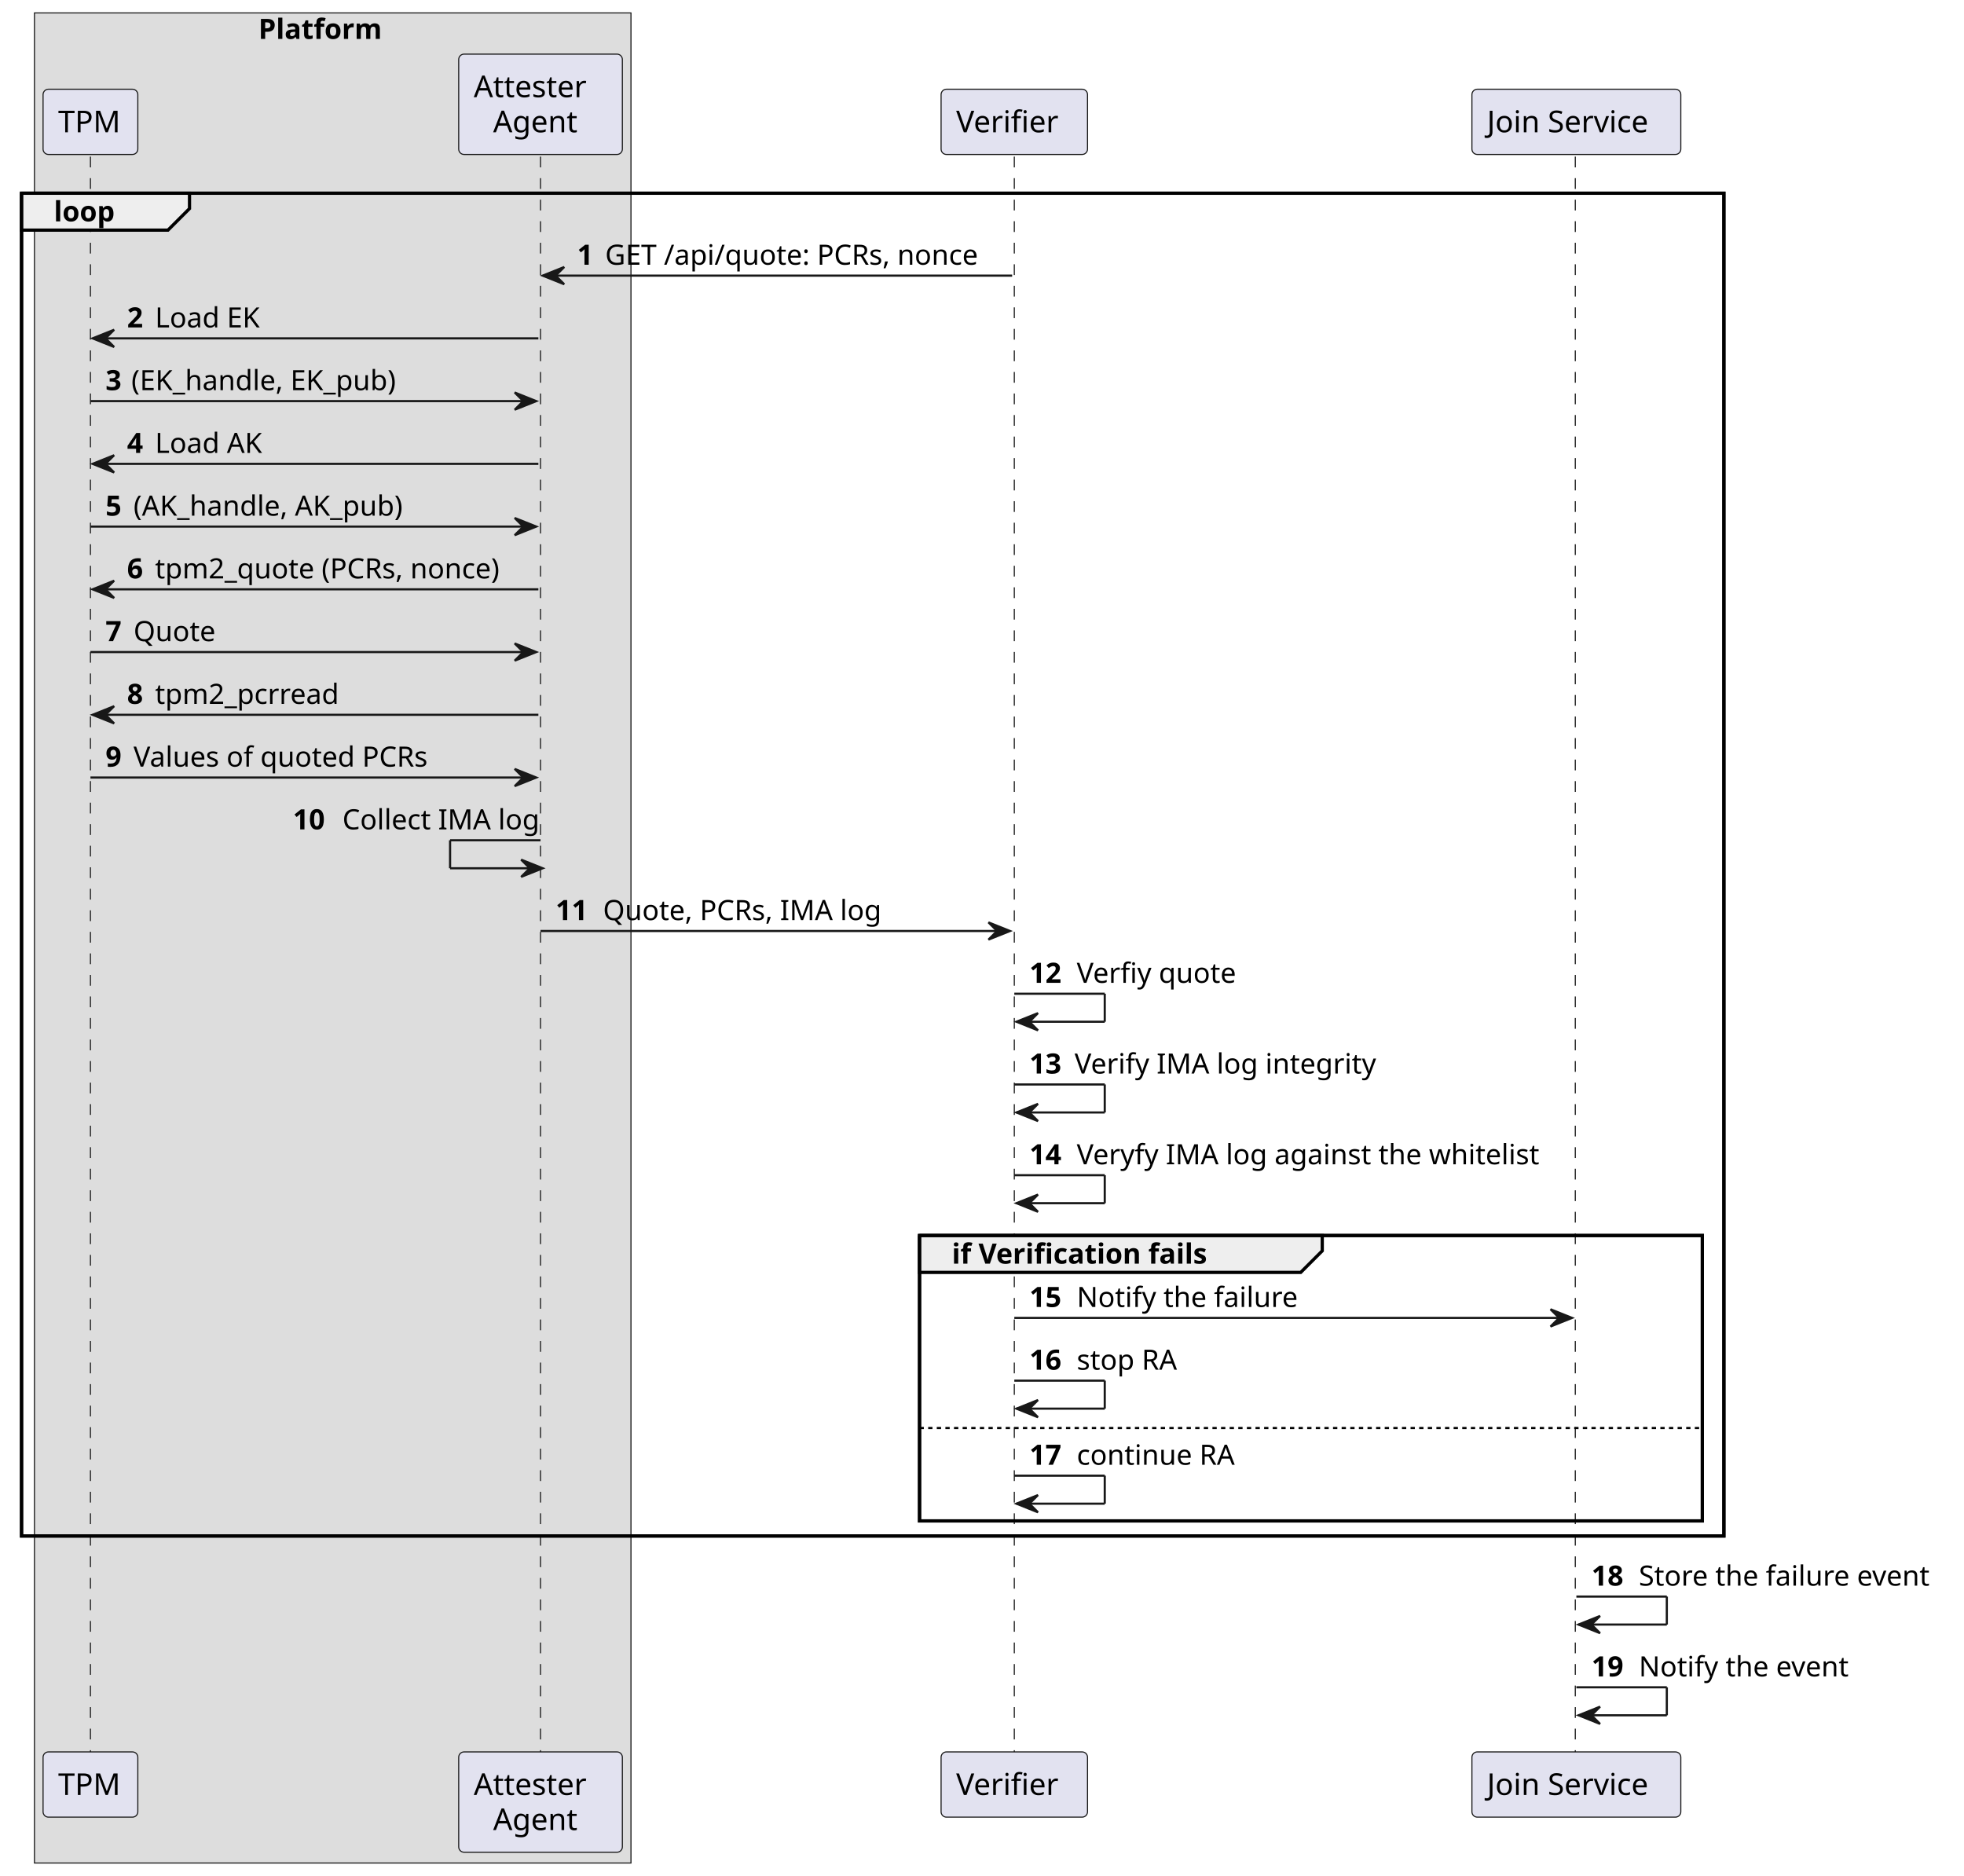
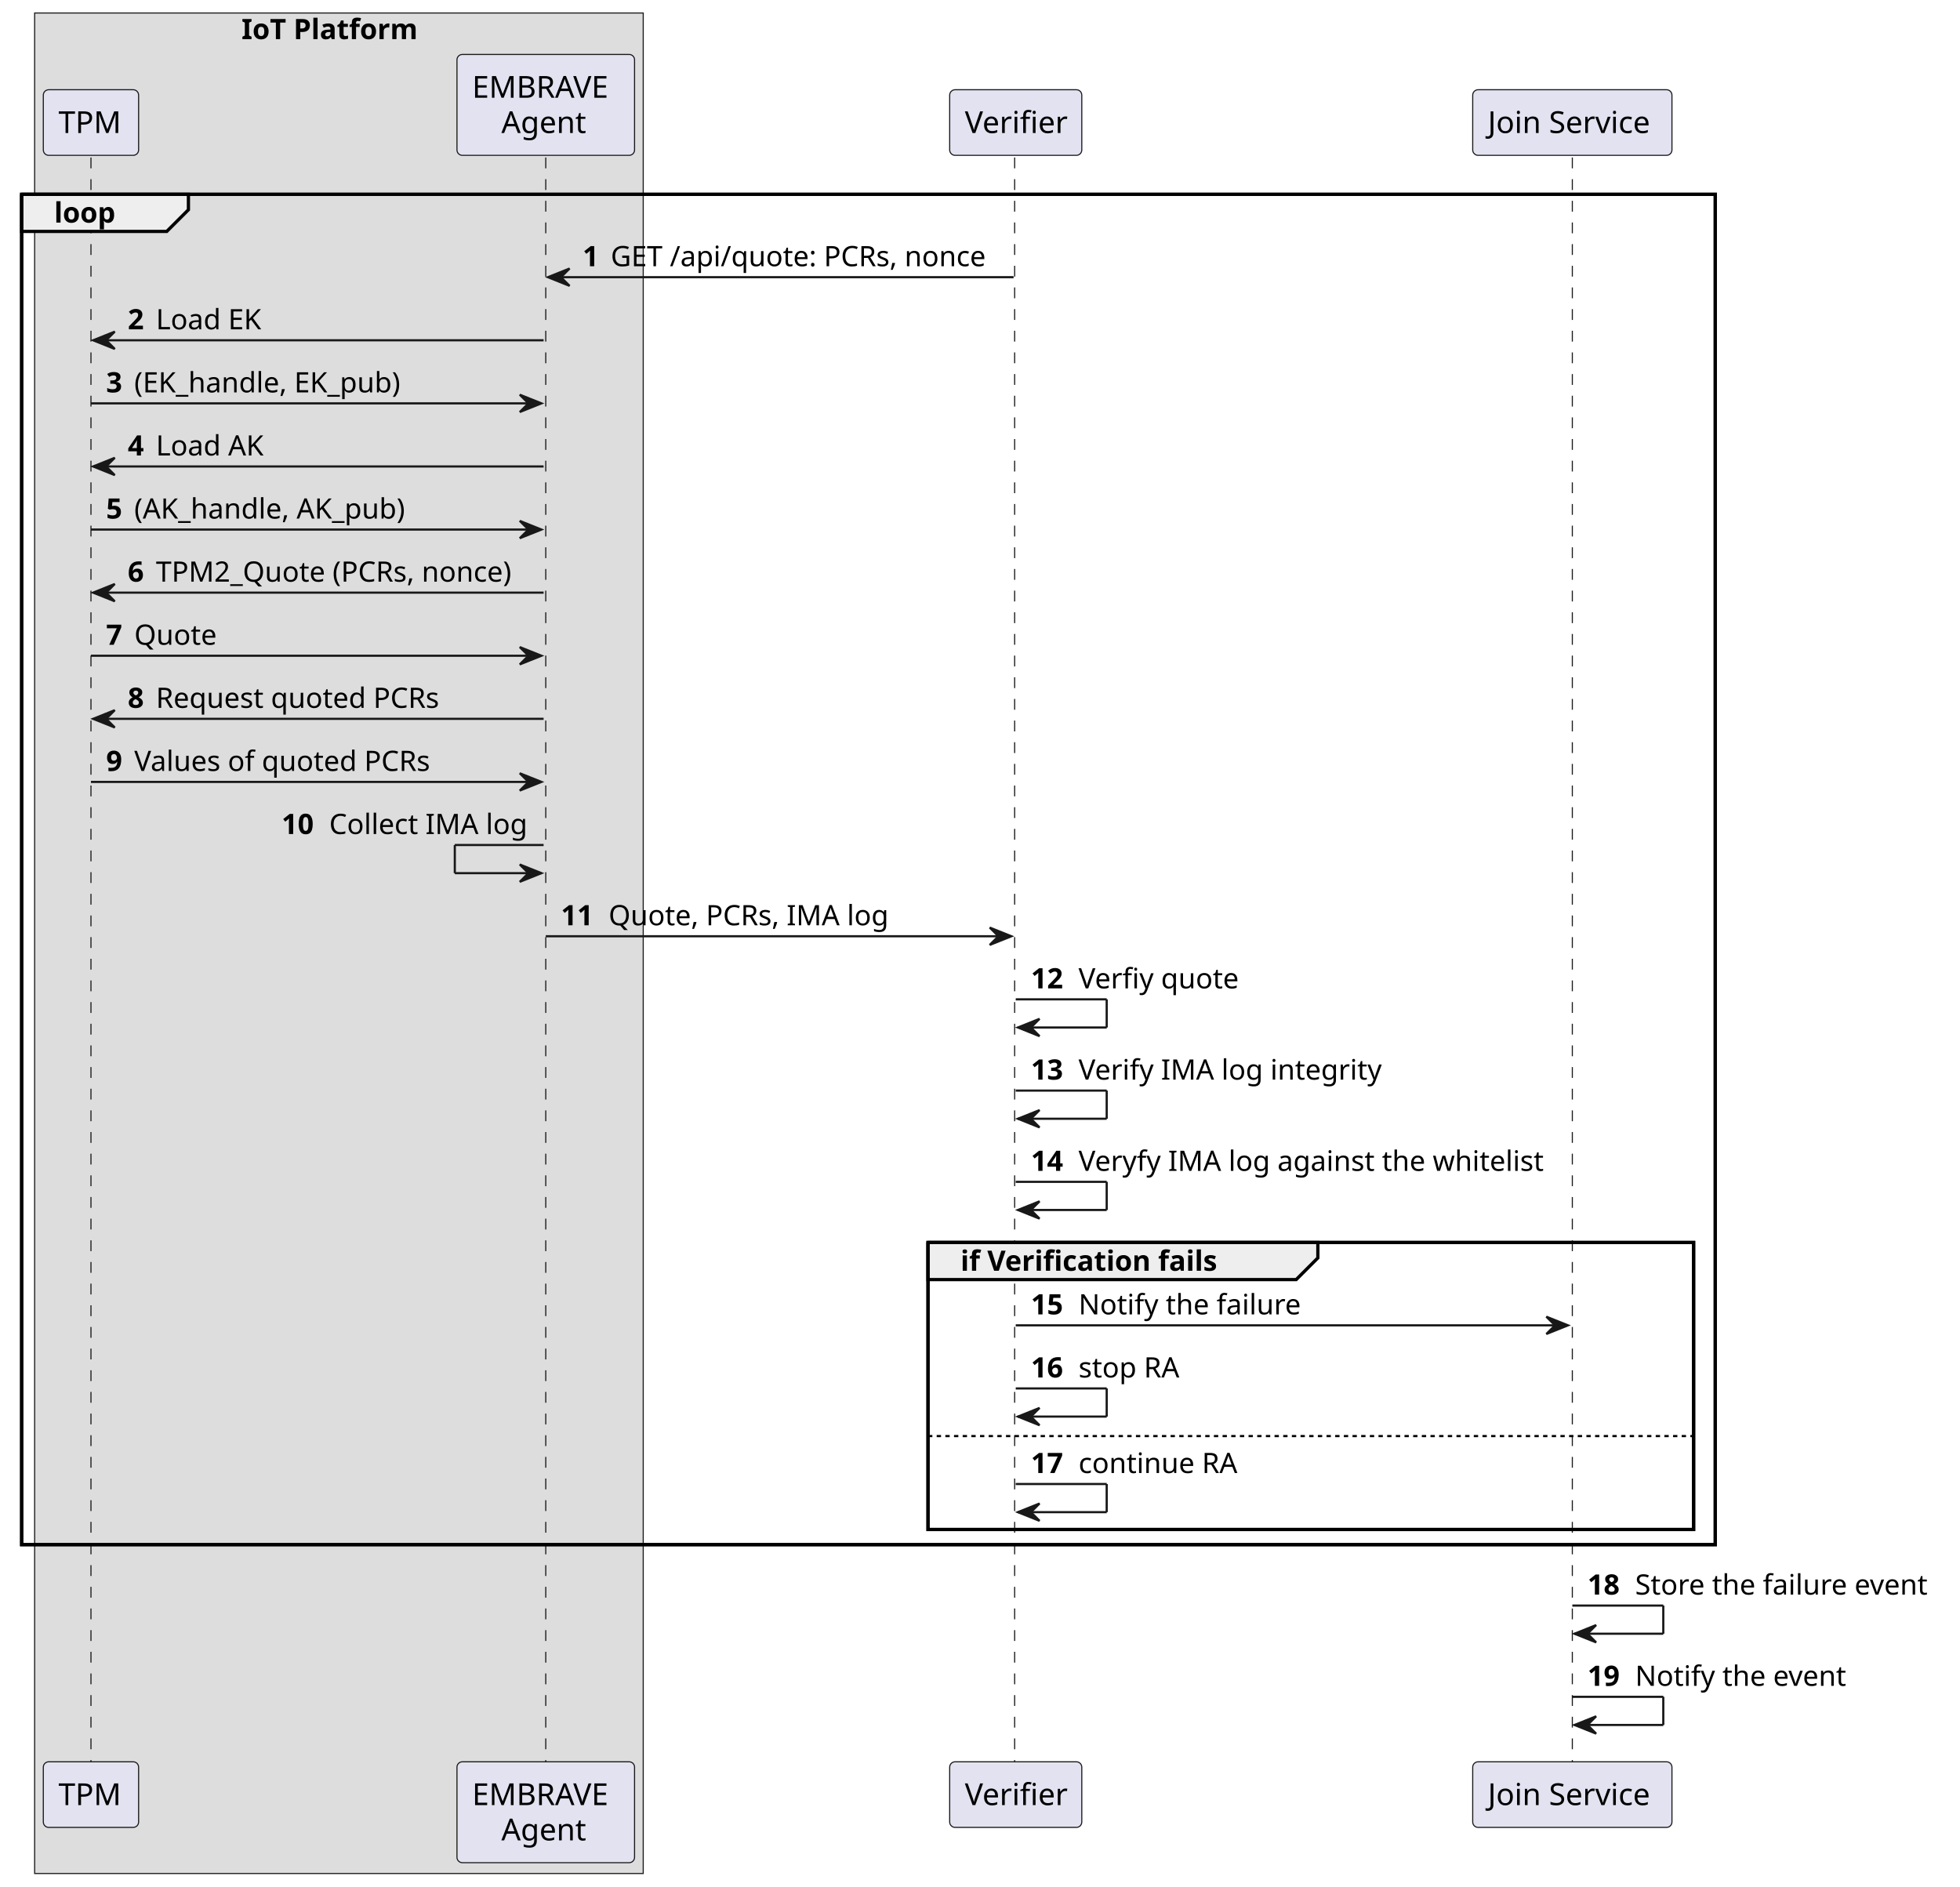
- <svg xmlns="http://www.w3.org/2000/svg" contentStyleType="text/css" height="871px" preserveAspectRatio="none" style="width:912px;height:871px;background:#FFFFFF;" version="1.1" viewBox="0 0 912 871" width="912px" zoomAndPan="magnify">
+ <svg xmlns="http://www.w3.org/2000/svg" contentStyleType="text/css" height="871px" preserveAspectRatio="none" style="width:905px;height:871px;background:#FFFFFF;" version="1.1" viewBox="0 0 905 871" width="905px" zoomAndPan="magnify">
  <defs />
  <g>
-     <rect fill="#DDDDDD" height="859.109" style="stroke:#181818;stroke-width:0.5;" width="277" x="16" y="6" />
-     <text fill="#000000" font-family="sans-serif" font-size="13" font-weight="bold" lengthAdjust="spacing" textLength="69" x="120" y="18.067">Platform</text>
-     <rect fill="none" height="623.523" style="stroke:#000000;stroke-width:1.5;" width="790.5" x="10" y="89.727" />
-     <rect fill="none" height="132.531" style="stroke:#000000;stroke-width:1.5;" width="363.5" x="427" y="573.719" />
+     <rect fill="#DDDDDD" height="859.109" style="stroke:#181818;stroke-width:0.5;" width="281" x="16" y="6" />
+     <text fill="#000000" font-family="sans-serif" font-size="13" font-weight="bold" lengthAdjust="spacing" textLength="90" x="111.5" y="18.067">IoT Platform</text>
+     <rect fill="none" height="623.523" style="stroke:#000000;stroke-width:1.5;" width="782" x="10" y="89.727" />
+     <rect fill="none" height="132.531" style="stroke:#000000;stroke-width:1.5;" width="353.5" x="428.5" y="573.719" />
    <line style="stroke:#181818;stroke-width:0.5;stroke-dasharray:5.0,5.0;" x1="42" x2="42" y1="72.727" y2="814.516" />
-     <line style="stroke:#181818;stroke-width:0.5;stroke-dasharray:5.0,5.0;" x1="251" x2="251" y1="72.727" y2="814.516" />
-     <line style="stroke:#181818;stroke-width:0.5;stroke-dasharray:5.0,5.0;" x1="471" x2="471" y1="72.727" y2="814.516" />
-     <line style="stroke:#181818;stroke-width:0.5;stroke-dasharray:5.0,5.0;" x1="731.5" x2="731.5" y1="72.727" y2="814.516" />
+     <line style="stroke:#181818;stroke-width:0.5;stroke-dasharray:5.0,5.0;" x1="252" x2="252" y1="72.727" y2="814.516" />
+     <line style="stroke:#181818;stroke-width:0.5;stroke-dasharray:5.0,5.0;" x1="468.5" x2="468.5" y1="72.727" y2="814.516" />
+     <line style="stroke:#181818;stroke-width:0.5;stroke-dasharray:5.0,5.0;" x1="726" x2="726" y1="72.727" y2="814.516" />
    <rect fill="#E2E2F0" height="30.297" rx="2.5" ry="2.5" style="stroke:#181818;stroke-width:0.5;" width="44" x="20" y="41.43" />
    <text fill="#000000" font-family="sans-serif" font-size="14" lengthAdjust="spacing" textLength="30" x="27" y="61.425">TPM</text>
    <rect fill="#E2E2F0" height="30.297" rx="2.5" ry="2.5" style="stroke:#181818;stroke-width:0.5;" width="44" x="20" y="813.516" />
    <text fill="#000000" font-family="sans-serif" font-size="14" lengthAdjust="spacing" textLength="30" x="27" y="833.511">TPM</text>
-     <rect fill="#E2E2F0" height="46.594" rx="2.5" ry="2.5" style="stroke:#181818;stroke-width:0.5;" width="76" x="213" y="25.133" />
-     <text fill="#000000" font-family="sans-serif" font-size="14" lengthAdjust="spacing" textLength="62" x="220" y="45.128">Attester</text>
-     <text fill="#000000" font-family="sans-serif" font-size="14" lengthAdjust="spacing" textLength="44" x="229" y="61.425">Agent</text>
-     <rect fill="#E2E2F0" height="46.594" rx="2.5" ry="2.5" style="stroke:#181818;stroke-width:0.5;" width="76" x="213" y="813.516" />
-     <text fill="#000000" font-family="sans-serif" font-size="14" lengthAdjust="spacing" textLength="62" x="220" y="833.511">Attester</text>
-     <text fill="#000000" font-family="sans-serif" font-size="14" lengthAdjust="spacing" textLength="44" x="229" y="849.808">Agent</text>
-     <rect fill="#E2E2F0" height="30.297" rx="2.5" ry="2.5" style="stroke:#181818;stroke-width:0.5;" width="68" x="437" y="41.43" />
-     <text fill="#000000" font-family="sans-serif" font-size="14" lengthAdjust="spacing" textLength="54" x="444" y="61.425">Verifier</text>
-     <rect fill="#E2E2F0" height="30.297" rx="2.5" ry="2.5" style="stroke:#181818;stroke-width:0.5;" width="68" x="437" y="813.516" />
-     <text fill="#000000" font-family="sans-serif" font-size="14" lengthAdjust="spacing" textLength="54" x="444" y="833.511">Verifier</text>
-     <rect fill="#E2E2F0" height="30.297" rx="2.5" ry="2.5" style="stroke:#181818;stroke-width:0.5;" width="97" x="683.5" y="41.43" />
-     <text fill="#000000" font-family="sans-serif" font-size="14" lengthAdjust="spacing" textLength="83" x="690.5" y="61.425">Join Service</text>
-     <rect fill="#E2E2F0" height="30.297" rx="2.5" ry="2.5" style="stroke:#181818;stroke-width:0.5;" width="97" x="683.5" y="813.516" />
-     <text fill="#000000" font-family="sans-serif" font-size="14" lengthAdjust="spacing" textLength="83" x="690.5" y="833.511">Join Service</text>
-     <path d="M10,89.727 L88,89.727 L88,96.859 L78,106.859 L10,106.859 L10,89.727 " fill="#EEEEEE" style="stroke:#000000;stroke-width:1.5;" />
-     <rect fill="none" height="623.523" style="stroke:#000000;stroke-width:1.5;" width="790.5" x="10" y="89.727" />
-     <text fill="#000000" font-family="sans-serif" font-size="13" font-weight="bold" lengthAdjust="spacing" textLength="33" x="25" y="102.793">loop</text>
-     <polygon fill="#181818" points="262,123.992,252,127.992,262,131.992,258,127.992" style="stroke:#181818;stroke-width:1.0;" />
-     <line style="stroke:#181818;stroke-width:1.0;" x1="256" x2="470" y1="127.992" y2="127.992" />
-     <text fill="#000000" font-family="sans-serif" font-size="13" font-weight="bold" lengthAdjust="spacing" textLength="9" x="268" y="122.926">1</text>
-     <text fill="#000000" font-family="sans-serif" font-size="13" lengthAdjust="spacing" textLength="183" x="281" y="122.926">GET /api/quote: PCRs, nonce</text>
+     <rect fill="#E2E2F0" height="46.594" rx="2.5" ry="2.5" style="stroke:#181818;stroke-width:0.5;" width="82" x="211" y="25.133" />
+     <text fill="#000000" font-family="sans-serif" font-size="14" lengthAdjust="spacing" textLength="68" x="218" y="45.128">EMBRAVE</text>
+     <text fill="#000000" font-family="sans-serif" font-size="14" lengthAdjust="spacing" textLength="41" x="231.5" y="61.425">Agent</text>
+     <rect fill="#E2E2F0" height="46.594" rx="2.5" ry="2.5" style="stroke:#181818;stroke-width:0.5;" width="82" x="211" y="813.516" />
+     <text fill="#000000" font-family="sans-serif" font-size="14" lengthAdjust="spacing" textLength="68" x="218" y="833.511">EMBRAVE</text>
+     <text fill="#000000" font-family="sans-serif" font-size="14" lengthAdjust="spacing" textLength="41" x="231.5" y="849.808">Agent</text>
+     <rect fill="#E2E2F0" height="30.297" rx="2.5" ry="2.5" style="stroke:#181818;stroke-width:0.5;" width="61" x="438.5" y="41.43" />
+     <text fill="#000000" font-family="sans-serif" font-size="14" lengthAdjust="spacing" textLength="47" x="445.5" y="61.425">Verifier</text>
+     <rect fill="#E2E2F0" height="30.297" rx="2.5" ry="2.5" style="stroke:#181818;stroke-width:0.5;" width="61" x="438.5" y="813.516" />
+     <text fill="#000000" font-family="sans-serif" font-size="14" lengthAdjust="spacing" textLength="47" x="445.5" y="833.511">Verifier</text>
+     <rect fill="#E2E2F0" height="30.297" rx="2.5" ry="2.5" style="stroke:#181818;stroke-width:0.5;" width="92" x="680" y="41.43" />
+     <text fill="#000000" font-family="sans-serif" font-size="14" lengthAdjust="spacing" textLength="78" x="687" y="61.425">Join Service</text>
+     <rect fill="#E2E2F0" height="30.297" rx="2.5" ry="2.5" style="stroke:#181818;stroke-width:0.5;" width="92" x="680" y="813.516" />
+     <text fill="#000000" font-family="sans-serif" font-size="14" lengthAdjust="spacing" textLength="78" x="687" y="833.511">Join Service</text>
+     <path d="M10,89.727 L87,89.727 L87,96.859 L77,106.859 L10,106.859 L10,89.727 " fill="#EEEEEE" style="stroke:#000000;stroke-width:1.5;" />
+     <rect fill="none" height="623.523" style="stroke:#000000;stroke-width:1.5;" width="782" x="10" y="89.727" />
+     <text fill="#000000" font-family="sans-serif" font-size="13" font-weight="bold" lengthAdjust="spacing" textLength="32" x="25" y="102.793">loop</text>
+     <polygon fill="#181818" points="263,123.992,253,127.992,263,131.992,259,127.992" style="stroke:#181818;stroke-width:1.0;" />
+     <line style="stroke:#181818;stroke-width:1.0;" x1="257" x2="468" y1="127.992" y2="127.992" />
+     <text fill="#000000" font-family="sans-serif" font-size="13" font-weight="bold" lengthAdjust="spacing" textLength="9" x="269" y="122.926">1</text>
+     <text fill="#000000" font-family="sans-serif" font-size="13" lengthAdjust="spacing" textLength="180" x="282" y="122.926">GET /api/quote: PCRs, nonce</text>
    <polygon fill="#181818" points="53,153.125,43,157.125,53,161.125,49,157.125" style="stroke:#181818;stroke-width:1.0;" />
-     <line style="stroke:#181818;stroke-width:1.0;" x1="47" x2="250" y1="157.125" y2="157.125" />
+     <line style="stroke:#181818;stroke-width:1.0;" x1="47" x2="251" y1="157.125" y2="157.125" />
    <text fill="#000000" font-family="sans-serif" font-size="13" font-weight="bold" lengthAdjust="spacing" textLength="9" x="59" y="152.059">2</text>
    <text fill="#000000" font-family="sans-serif" font-size="13" lengthAdjust="spacing" textLength="51" x="72" y="152.059">Load EK</text>
-     <polygon fill="#181818" points="239,182.258,249,186.258,239,190.258,243,186.258" style="stroke:#181818;stroke-width:1.0;" />
-     <line style="stroke:#181818;stroke-width:1.0;" x1="42" x2="245" y1="186.258" y2="186.258" />
-     <text fill="#000000" font-family="sans-serif" font-size="13" font-weight="bold" lengthAdjust="spacing" textLength="8" x="49" y="181.192">3</text>
-     <text fill="#000000" font-family="sans-serif" font-size="13" lengthAdjust="spacing" textLength="131" x="61" y="181.192">(EK_handle, EK_pub)</text>
+     <polygon fill="#181818" points="240,182.258,250,186.258,240,190.258,244,186.258" style="stroke:#181818;stroke-width:1.0;" />
+     <line style="stroke:#181818;stroke-width:1.0;" x1="42" x2="246" y1="186.258" y2="186.258" />
+     <text fill="#000000" font-family="sans-serif" font-size="13" font-weight="bold" lengthAdjust="spacing" textLength="9" x="49" y="181.192">3</text>
+     <text fill="#000000" font-family="sans-serif" font-size="13" lengthAdjust="spacing" textLength="131" x="62" y="181.192">(EK_handle, EK_pub)</text>
    <polygon fill="#181818" points="53,211.391,43,215.391,53,219.391,49,215.391" style="stroke:#181818;stroke-width:1.0;" />
-     <line style="stroke:#181818;stroke-width:1.0;" x1="47" x2="250" y1="215.391" y2="215.391" />
+     <line style="stroke:#181818;stroke-width:1.0;" x1="47" x2="251" y1="215.391" y2="215.391" />
    <text fill="#000000" font-family="sans-serif" font-size="13" font-weight="bold" lengthAdjust="spacing" textLength="9" x="59" y="210.325">4</text>
    <text fill="#000000" font-family="sans-serif" font-size="13" lengthAdjust="spacing" textLength="52" x="72" y="210.325">Load AK</text>
-     <polygon fill="#181818" points="239,240.523,249,244.523,239,248.523,243,244.523" style="stroke:#181818;stroke-width:1.0;" />
-     <line style="stroke:#181818;stroke-width:1.0;" x1="42" x2="245" y1="244.523" y2="244.523" />
+     <polygon fill="#181818" points="240,240.523,250,244.523,240,248.523,244,244.523" style="stroke:#181818;stroke-width:1.0;" />
+     <line style="stroke:#181818;stroke-width:1.0;" x1="42" x2="246" y1="244.523" y2="244.523" />
    <text fill="#000000" font-family="sans-serif" font-size="13" font-weight="bold" lengthAdjust="spacing" textLength="9" x="49" y="239.458">5</text>
    <text fill="#000000" font-family="sans-serif" font-size="13" lengthAdjust="spacing" textLength="133" x="62" y="239.458">(AK_handle, AK_pub)</text>
    <polygon fill="#181818" points="53,269.656,43,273.656,53,277.656,49,273.656" style="stroke:#181818;stroke-width:1.0;" />
-     <line style="stroke:#181818;stroke-width:1.0;" x1="47" x2="250" y1="273.656" y2="273.656" />
+     <line style="stroke:#181818;stroke-width:1.0;" x1="47" x2="251" y1="273.656" y2="273.656" />
    <text fill="#000000" font-family="sans-serif" font-size="13" font-weight="bold" lengthAdjust="spacing" textLength="9" x="59" y="268.59">6</text>
-     <text fill="#000000" font-family="sans-serif" font-size="13" lengthAdjust="spacing" textLength="172" x="72" y="268.59">tpm2_quote (PCRs, nonce)</text>
-     <polygon fill="#181818" points="239,298.789,249,302.789,239,306.789,243,302.789" style="stroke:#181818;stroke-width:1.0;" />
-     <line style="stroke:#181818;stroke-width:1.0;" x1="42" x2="245" y1="302.789" y2="302.789" />
+     <text fill="#000000" font-family="sans-serif" font-size="13" lengthAdjust="spacing" textLength="173" x="72" y="268.59">TPM2_Quote (PCRs, nonce)</text>
+     <polygon fill="#181818" points="240,298.789,250,302.789,240,306.789,244,302.789" style="stroke:#181818;stroke-width:1.0;" />
+     <line style="stroke:#181818;stroke-width:1.0;" x1="42" x2="246" y1="302.789" y2="302.789" />
    <text fill="#000000" font-family="sans-serif" font-size="13" font-weight="bold" lengthAdjust="spacing" textLength="9" x="49" y="297.723">7</text>
    <text fill="#000000" font-family="sans-serif" font-size="13" lengthAdjust="spacing" textLength="39" x="62" y="297.723">Quote</text>
    <polygon fill="#181818" points="53,327.922,43,331.922,53,335.922,49,331.922" style="stroke:#181818;stroke-width:1.0;" />
-     <line style="stroke:#181818;stroke-width:1.0;" x1="47" x2="250" y1="331.922" y2="331.922" />
+     <line style="stroke:#181818;stroke-width:1.0;" x1="47" x2="251" y1="331.922" y2="331.922" />
    <text fill="#000000" font-family="sans-serif" font-size="13" font-weight="bold" lengthAdjust="spacing" textLength="9" x="59" y="326.856">8</text>
-     <text fill="#000000" font-family="sans-serif" font-size="13" lengthAdjust="spacing" textLength="90" x="72" y="326.856">tpm2_pcrread</text>
-     <polygon fill="#181818" points="239,357.055,249,361.055,239,365.055,243,361.055" style="stroke:#181818;stroke-width:1.0;" />
-     <line style="stroke:#181818;stroke-width:1.0;" x1="42" x2="245" y1="361.055" y2="361.055" />
+     <text fill="#000000" font-family="sans-serif" font-size="13" lengthAdjust="spacing" textLength="137" x="72" y="326.856">Request quoted PCRs</text>
+     <polygon fill="#181818" points="240,357.055,250,361.055,240,365.055,244,361.055" style="stroke:#181818;stroke-width:1.0;" />
+     <line style="stroke:#181818;stroke-width:1.0;" x1="42" x2="246" y1="361.055" y2="361.055" />
    <text fill="#000000" font-family="sans-serif" font-size="13" font-weight="bold" lengthAdjust="spacing" textLength="9" x="49" y="355.989">9</text>
-     <text fill="#000000" font-family="sans-serif" font-size="13" lengthAdjust="spacing" textLength="146" x="62" y="355.989">Values of quoted PCRs</text>
-     <line style="stroke:#181818;stroke-width:1.0;" x1="209" x2="251" y1="390.188" y2="390.188" />
-     <line style="stroke:#181818;stroke-width:1.0;" x1="209" x2="209" y1="390.188" y2="403.188" />
-     <line style="stroke:#181818;stroke-width:1.0;" x1="209" x2="250" y1="403.188" y2="403.188" />
-     <polygon fill="#181818" points="242,399.188,252,403.188,242,407.188,246,403.188" style="stroke:#181818;stroke-width:1.0;" />
-     <text fill="#000000" font-family="sans-serif" font-size="13" font-weight="bold" lengthAdjust="spacing" textLength="19" x="136" y="385.122">10</text>
-     <text fill="#000000" font-family="sans-serif" font-size="13" lengthAdjust="spacing" textLength="92" x="159" y="385.122">Collect IMA log</text>
-     <polygon fill="#181818" points="459,428.32,469,432.32,459,436.32,463,432.32" style="stroke:#181818;stroke-width:1.0;" />
-     <line style="stroke:#181818;stroke-width:1.0;" x1="251" x2="465" y1="432.32" y2="432.32" />
-     <text fill="#000000" font-family="sans-serif" font-size="13" font-weight="bold" lengthAdjust="spacing" textLength="18" x="258" y="427.254">11</text>
-     <text fill="#000000" font-family="sans-serif" font-size="13" lengthAdjust="spacing" textLength="133" x="280" y="427.254">Quote, PCRs, IMA log</text>
-     <line style="stroke:#181818;stroke-width:1.0;" x1="471" x2="513" y1="461.453" y2="461.453" />
-     <line style="stroke:#181818;stroke-width:1.0;" x1="513" x2="513" y1="461.453" y2="474.453" />
-     <line style="stroke:#181818;stroke-width:1.0;" x1="472" x2="513" y1="474.453" y2="474.453" />
-     <polygon fill="#181818" points="482,470.453,472,474.453,482,478.453,478,474.453" style="stroke:#181818;stroke-width:1.0;" />
-     <text fill="#000000" font-family="sans-serif" font-size="13" font-weight="bold" lengthAdjust="spacing" textLength="18" x="478" y="456.387">12</text>
-     <text fill="#000000" font-family="sans-serif" font-size="13" lengthAdjust="spacing" textLength="79" x="500" y="456.387">Verfiy quote</text>
-     <line style="stroke:#181818;stroke-width:1.0;" x1="471" x2="513" y1="503.586" y2="503.586" />
-     <line style="stroke:#181818;stroke-width:1.0;" x1="513" x2="513" y1="503.586" y2="516.586" />
-     <line style="stroke:#181818;stroke-width:1.0;" x1="472" x2="513" y1="516.586" y2="516.586" />
-     <polygon fill="#181818" points="482,512.586,472,516.586,482,520.586,478,516.586" style="stroke:#181818;stroke-width:1.0;" />
-     <text fill="#000000" font-family="sans-serif" font-size="13" font-weight="bold" lengthAdjust="spacing" textLength="17" x="478" y="498.52">13</text>
-     <text fill="#000000" font-family="sans-serif" font-size="13" lengthAdjust="spacing" textLength="144" x="499" y="498.52">Verify IMA log integrity</text>
-     <line style="stroke:#181818;stroke-width:1.0;" x1="471" x2="513" y1="545.719" y2="545.719" />
-     <line style="stroke:#181818;stroke-width:1.0;" x1="513" x2="513" y1="545.719" y2="558.719" />
-     <line style="stroke:#181818;stroke-width:1.0;" x1="472" x2="513" y1="558.719" y2="558.719" />
-     <polygon fill="#181818" points="482,554.719,472,558.719,482,562.719,478,558.719" style="stroke:#181818;stroke-width:1.0;" />
-     <text fill="#000000" font-family="sans-serif" font-size="13" font-weight="bold" lengthAdjust="spacing" textLength="18" x="478" y="540.653">14</text>
-     <text fill="#000000" font-family="sans-serif" font-size="13" lengthAdjust="spacing" textLength="225" x="500" y="540.653">Veryfy IMA log against the whitelist</text>
-     <path d="M427,573.719 L614,573.719 L614,580.852 L604,590.852 L427,590.852 L427,573.719 " fill="#EEEEEE" style="stroke:#000000;stroke-width:1.5;" />
-     <rect fill="none" height="132.531" style="stroke:#000000;stroke-width:1.5;" width="363.5" x="427" y="573.719" />
-     <text fill="#000000" font-family="sans-serif" font-size="13" font-weight="bold" lengthAdjust="spacing" textLength="142" x="442" y="586.786">if Verification fails</text>
-     <polygon fill="#181818" points="720,607.984,730,611.984,720,615.984,724,611.984" style="stroke:#181818;stroke-width:1.0;" />
-     <line style="stroke:#181818;stroke-width:1.0;" x1="471" x2="726" y1="611.984" y2="611.984" />
-     <text fill="#000000" font-family="sans-serif" font-size="13" font-weight="bold" lengthAdjust="spacing" textLength="18" x="478" y="606.918">15</text>
-     <text fill="#000000" font-family="sans-serif" font-size="13" lengthAdjust="spacing" textLength="107" x="500" y="606.918">Notify the failure</text>
-     <line style="stroke:#181818;stroke-width:1.0;" x1="471" x2="513" y1="641.117" y2="641.117" />
-     <line style="stroke:#181818;stroke-width:1.0;" x1="513" x2="513" y1="641.117" y2="654.117" />
-     <line style="stroke:#181818;stroke-width:1.0;" x1="472" x2="513" y1="654.117" y2="654.117" />
-     <polygon fill="#181818" points="482,650.117,472,654.117,482,658.117,478,654.117" style="stroke:#181818;stroke-width:1.0;" />
-     <text fill="#000000" font-family="sans-serif" font-size="13" font-weight="bold" lengthAdjust="spacing" textLength="18" x="478" y="636.051">16</text>
-     <text fill="#000000" font-family="sans-serif" font-size="13" lengthAdjust="spacing" textLength="50" x="500" y="636.051">stop RA</text>
-     <line style="stroke:#000000;stroke-width:1.0;stroke-dasharray:2.0,2.0;" x1="427" x2="790.5" y1="663.117" y2="663.117" />
-     <line style="stroke:#181818;stroke-width:1.0;" x1="471" x2="513" y1="685.25" y2="685.25" />
-     <line style="stroke:#181818;stroke-width:1.0;" x1="513" x2="513" y1="685.25" y2="698.25" />
-     <line style="stroke:#181818;stroke-width:1.0;" x1="472" x2="513" y1="698.25" y2="698.25" />
-     <polygon fill="#181818" points="482,694.25,472,698.25,482,702.25,478,698.25" style="stroke:#181818;stroke-width:1.0;" />
-     <text fill="#000000" font-family="sans-serif" font-size="13" font-weight="bold" lengthAdjust="spacing" textLength="18" x="478" y="680.184">17</text>
-     <text fill="#000000" font-family="sans-serif" font-size="13" lengthAdjust="spacing" textLength="77" x="500" y="680.184">continue RA</text>
-     <line style="stroke:#181818;stroke-width:1.0;" x1="732" x2="774" y1="741.383" y2="741.383" />
-     <line style="stroke:#181818;stroke-width:1.0;" x1="774" x2="774" y1="741.383" y2="754.383" />
-     <line style="stroke:#181818;stroke-width:1.0;" x1="733" x2="774" y1="754.383" y2="754.383" />
-     <polygon fill="#181818" points="743,750.383,733,754.383,743,758.383,739,754.383" style="stroke:#181818;stroke-width:1.0;" />
-     <text fill="#000000" font-family="sans-serif" font-size="13" font-weight="bold" lengthAdjust="spacing" textLength="18" x="739" y="736.317">18</text>
-     <text fill="#000000" font-family="sans-serif" font-size="13" lengthAdjust="spacing" textLength="144" x="761" y="736.317">Store the failure event</text>
-     <line style="stroke:#181818;stroke-width:1.0;" x1="732" x2="774" y1="783.516" y2="783.516" />
-     <line style="stroke:#181818;stroke-width:1.0;" x1="774" x2="774" y1="783.516" y2="796.516" />
-     <line style="stroke:#181818;stroke-width:1.0;" x1="733" x2="774" y1="796.516" y2="796.516" />
-     <polygon fill="#181818" points="743,792.516,733,796.516,743,800.516,739,796.516" style="stroke:#181818;stroke-width:1.0;" />
-     <text fill="#000000" font-family="sans-serif" font-size="13" font-weight="bold" lengthAdjust="spacing" textLength="18" x="739" y="778.45">19</text>
-     <text fill="#000000" font-family="sans-serif" font-size="13" lengthAdjust="spacing" textLength="104" x="761" y="778.45">Notify the event</text>
+     <text fill="#000000" font-family="sans-serif" font-size="13" lengthAdjust="spacing" textLength="144" x="62" y="355.989">Values of quoted PCRs</text>
+     <line style="stroke:#181818;stroke-width:1.0;" x1="210" x2="251" y1="390.188" y2="390.188" />
+     <line style="stroke:#181818;stroke-width:1.0;" x1="210" x2="210" y1="390.188" y2="403.188" />
+     <line style="stroke:#181818;stroke-width:1.0;" x1="210" x2="250" y1="403.188" y2="403.188" />
+     <polygon fill="#181818" points="240,399.188,250,403.188,240,407.188,244,403.188" style="stroke:#181818;stroke-width:1.0;" />
+     <text fill="#000000" font-family="sans-serif" font-size="13" font-weight="bold" lengthAdjust="spacing" textLength="18" x="130" y="385.122">10</text>
+     <text fill="#000000" font-family="sans-serif" font-size="13" lengthAdjust="spacing" textLength="93" x="152" y="385.122">Collect IMA log</text>
+     <polygon fill="#181818" points="457,428.32,467,432.32,457,436.32,461,432.32" style="stroke:#181818;stroke-width:1.0;" />
+     <line style="stroke:#181818;stroke-width:1.0;" x1="252" x2="463" y1="432.32" y2="432.32" />
+     <text fill="#000000" font-family="sans-serif" font-size="13" font-weight="bold" lengthAdjust="spacing" textLength="18" x="259" y="427.254">11</text>
+     <text fill="#000000" font-family="sans-serif" font-size="13" lengthAdjust="spacing" textLength="133" x="281" y="427.254">Quote, PCRs, IMA log</text>
+     <line style="stroke:#181818;stroke-width:1.0;" x1="469" x2="511" y1="461.453" y2="461.453" />
+     <line style="stroke:#181818;stroke-width:1.0;" x1="511" x2="511" y1="461.453" y2="474.453" />
+     <line style="stroke:#181818;stroke-width:1.0;" x1="470" x2="511" y1="474.453" y2="474.453" />
+     <polygon fill="#181818" points="480,470.453,470,474.453,480,478.453,476,474.453" style="stroke:#181818;stroke-width:1.0;" />
+     <text fill="#000000" font-family="sans-serif" font-size="13" font-weight="bold" lengthAdjust="spacing" textLength="18" x="476" y="456.387">12</text>
+     <text fill="#000000" font-family="sans-serif" font-size="13" lengthAdjust="spacing" textLength="77" x="498" y="456.387">Verfiy quote</text>
+     <line style="stroke:#181818;stroke-width:1.0;" x1="469" x2="511" y1="503.586" y2="503.586" />
+     <line style="stroke:#181818;stroke-width:1.0;" x1="511" x2="511" y1="503.586" y2="516.586" />
+     <line style="stroke:#181818;stroke-width:1.0;" x1="470" x2="511" y1="516.586" y2="516.586" />
+     <polygon fill="#181818" points="480,512.586,470,516.586,480,520.586,476,516.586" style="stroke:#181818;stroke-width:1.0;" />
+     <text fill="#000000" font-family="sans-serif" font-size="13" font-weight="bold" lengthAdjust="spacing" textLength="18" x="476" y="498.52">13</text>
+     <text fill="#000000" font-family="sans-serif" font-size="13" lengthAdjust="spacing" textLength="142" x="498" y="498.52">Verify IMA log integrity</text>
+     <line style="stroke:#181818;stroke-width:1.0;" x1="469" x2="511" y1="545.719" y2="545.719" />
+     <line style="stroke:#181818;stroke-width:1.0;" x1="511" x2="511" y1="545.719" y2="558.719" />
+     <line style="stroke:#181818;stroke-width:1.0;" x1="470" x2="511" y1="558.719" y2="558.719" />
+     <polygon fill="#181818" points="480,554.719,470,558.719,480,562.719,476,558.719" style="stroke:#181818;stroke-width:1.0;" />
+     <text fill="#000000" font-family="sans-serif" font-size="13" font-weight="bold" lengthAdjust="spacing" textLength="18" x="476" y="540.653">14</text>
+     <text fill="#000000" font-family="sans-serif" font-size="13" lengthAdjust="spacing" textLength="221" x="498" y="540.653">Veryfy IMA log against the whitelist</text>
+     <path d="M428.5,573.719 L608.5,573.719 L608.5,580.852 L598.5,590.852 L428.5,590.852 L428.5,573.719 " fill="#EEEEEE" style="stroke:#000000;stroke-width:1.5;" />
+     <rect fill="none" height="132.531" style="stroke:#000000;stroke-width:1.5;" width="353.5" x="428.5" y="573.719" />
+     <text fill="#000000" font-family="sans-serif" font-size="13" font-weight="bold" lengthAdjust="spacing" textLength="135" x="443.5" y="586.786">if Verification fails</text>
+     <polygon fill="#181818" points="714,607.984,724,611.984,714,615.984,718,611.984" style="stroke:#181818;stroke-width:1.0;" />
+     <line style="stroke:#181818;stroke-width:1.0;" x1="469" x2="720" y1="611.984" y2="611.984" />
+     <text fill="#000000" font-family="sans-serif" font-size="13" font-weight="bold" lengthAdjust="spacing" textLength="18" x="476" y="606.918">15</text>
+     <text fill="#000000" font-family="sans-serif" font-size="13" lengthAdjust="spacing" textLength="105" x="498" y="606.918">Notify the failure</text>
+     <line style="stroke:#181818;stroke-width:1.0;" x1="469" x2="511" y1="641.117" y2="641.117" />
+     <line style="stroke:#181818;stroke-width:1.0;" x1="511" x2="511" y1="641.117" y2="654.117" />
+     <line style="stroke:#181818;stroke-width:1.0;" x1="470" x2="511" y1="654.117" y2="654.117" />
+     <polygon fill="#181818" points="480,650.117,470,654.117,480,658.117,476,654.117" style="stroke:#181818;stroke-width:1.0;" />
+     <text fill="#000000" font-family="sans-serif" font-size="13" font-weight="bold" lengthAdjust="spacing" textLength="18" x="476" y="636.051">16</text>
+     <text fill="#000000" font-family="sans-serif" font-size="13" lengthAdjust="spacing" textLength="49" x="498" y="636.051">stop RA</text>
+     <line style="stroke:#000000;stroke-width:1.0;stroke-dasharray:2.0,2.0;" x1="428.5" x2="782" y1="663.117" y2="663.117" />
+     <line style="stroke:#181818;stroke-width:1.0;" x1="469" x2="511" y1="685.25" y2="685.25" />
+     <line style="stroke:#181818;stroke-width:1.0;" x1="511" x2="511" y1="685.25" y2="698.25" />
+     <line style="stroke:#181818;stroke-width:1.0;" x1="470" x2="511" y1="698.25" y2="698.25" />
+     <polygon fill="#181818" points="480,694.25,470,698.25,480,702.25,476,698.25" style="stroke:#181818;stroke-width:1.0;" />
+     <text fill="#000000" font-family="sans-serif" font-size="13" font-weight="bold" lengthAdjust="spacing" textLength="18" x="476" y="680.184">17</text>
+     <text fill="#000000" font-family="sans-serif" font-size="13" lengthAdjust="spacing" textLength="76" x="498" y="680.184">continue RA</text>
+     <line style="stroke:#181818;stroke-width:1.0;" x1="726" x2="768" y1="741.383" y2="741.383" />
+     <line style="stroke:#181818;stroke-width:1.0;" x1="768" x2="768" y1="741.383" y2="754.383" />
+     <line style="stroke:#181818;stroke-width:1.0;" x1="727" x2="768" y1="754.383" y2="754.383" />
+     <polygon fill="#181818" points="737,750.383,727,754.383,737,758.383,733,754.383" style="stroke:#181818;stroke-width:1.0;" />
+     <text fill="#000000" font-family="sans-serif" font-size="13" font-weight="bold" lengthAdjust="spacing" textLength="18" x="733" y="736.317">18</text>
+     <text fill="#000000" font-family="sans-serif" font-size="13" lengthAdjust="spacing" textLength="143" x="755" y="736.317">Store the failure event</text>
+     <line style="stroke:#181818;stroke-width:1.0;" x1="726" x2="768" y1="783.516" y2="783.516" />
+     <line style="stroke:#181818;stroke-width:1.0;" x1="768" x2="768" y1="783.516" y2="796.516" />
+     <line style="stroke:#181818;stroke-width:1.0;" x1="727" x2="768" y1="796.516" y2="796.516" />
+     <polygon fill="#181818" points="737,792.516,727,796.516,737,800.516,733,796.516" style="stroke:#181818;stroke-width:1.0;" />
+     <text fill="#000000" font-family="sans-serif" font-size="13" font-weight="bold" lengthAdjust="spacing" textLength="18" x="733" y="778.45">19</text>
+     <text fill="#000000" font-family="sans-serif" font-size="13" lengthAdjust="spacing" textLength="102" x="755" y="778.45">Notify the event</text>
  </g>
</svg>
